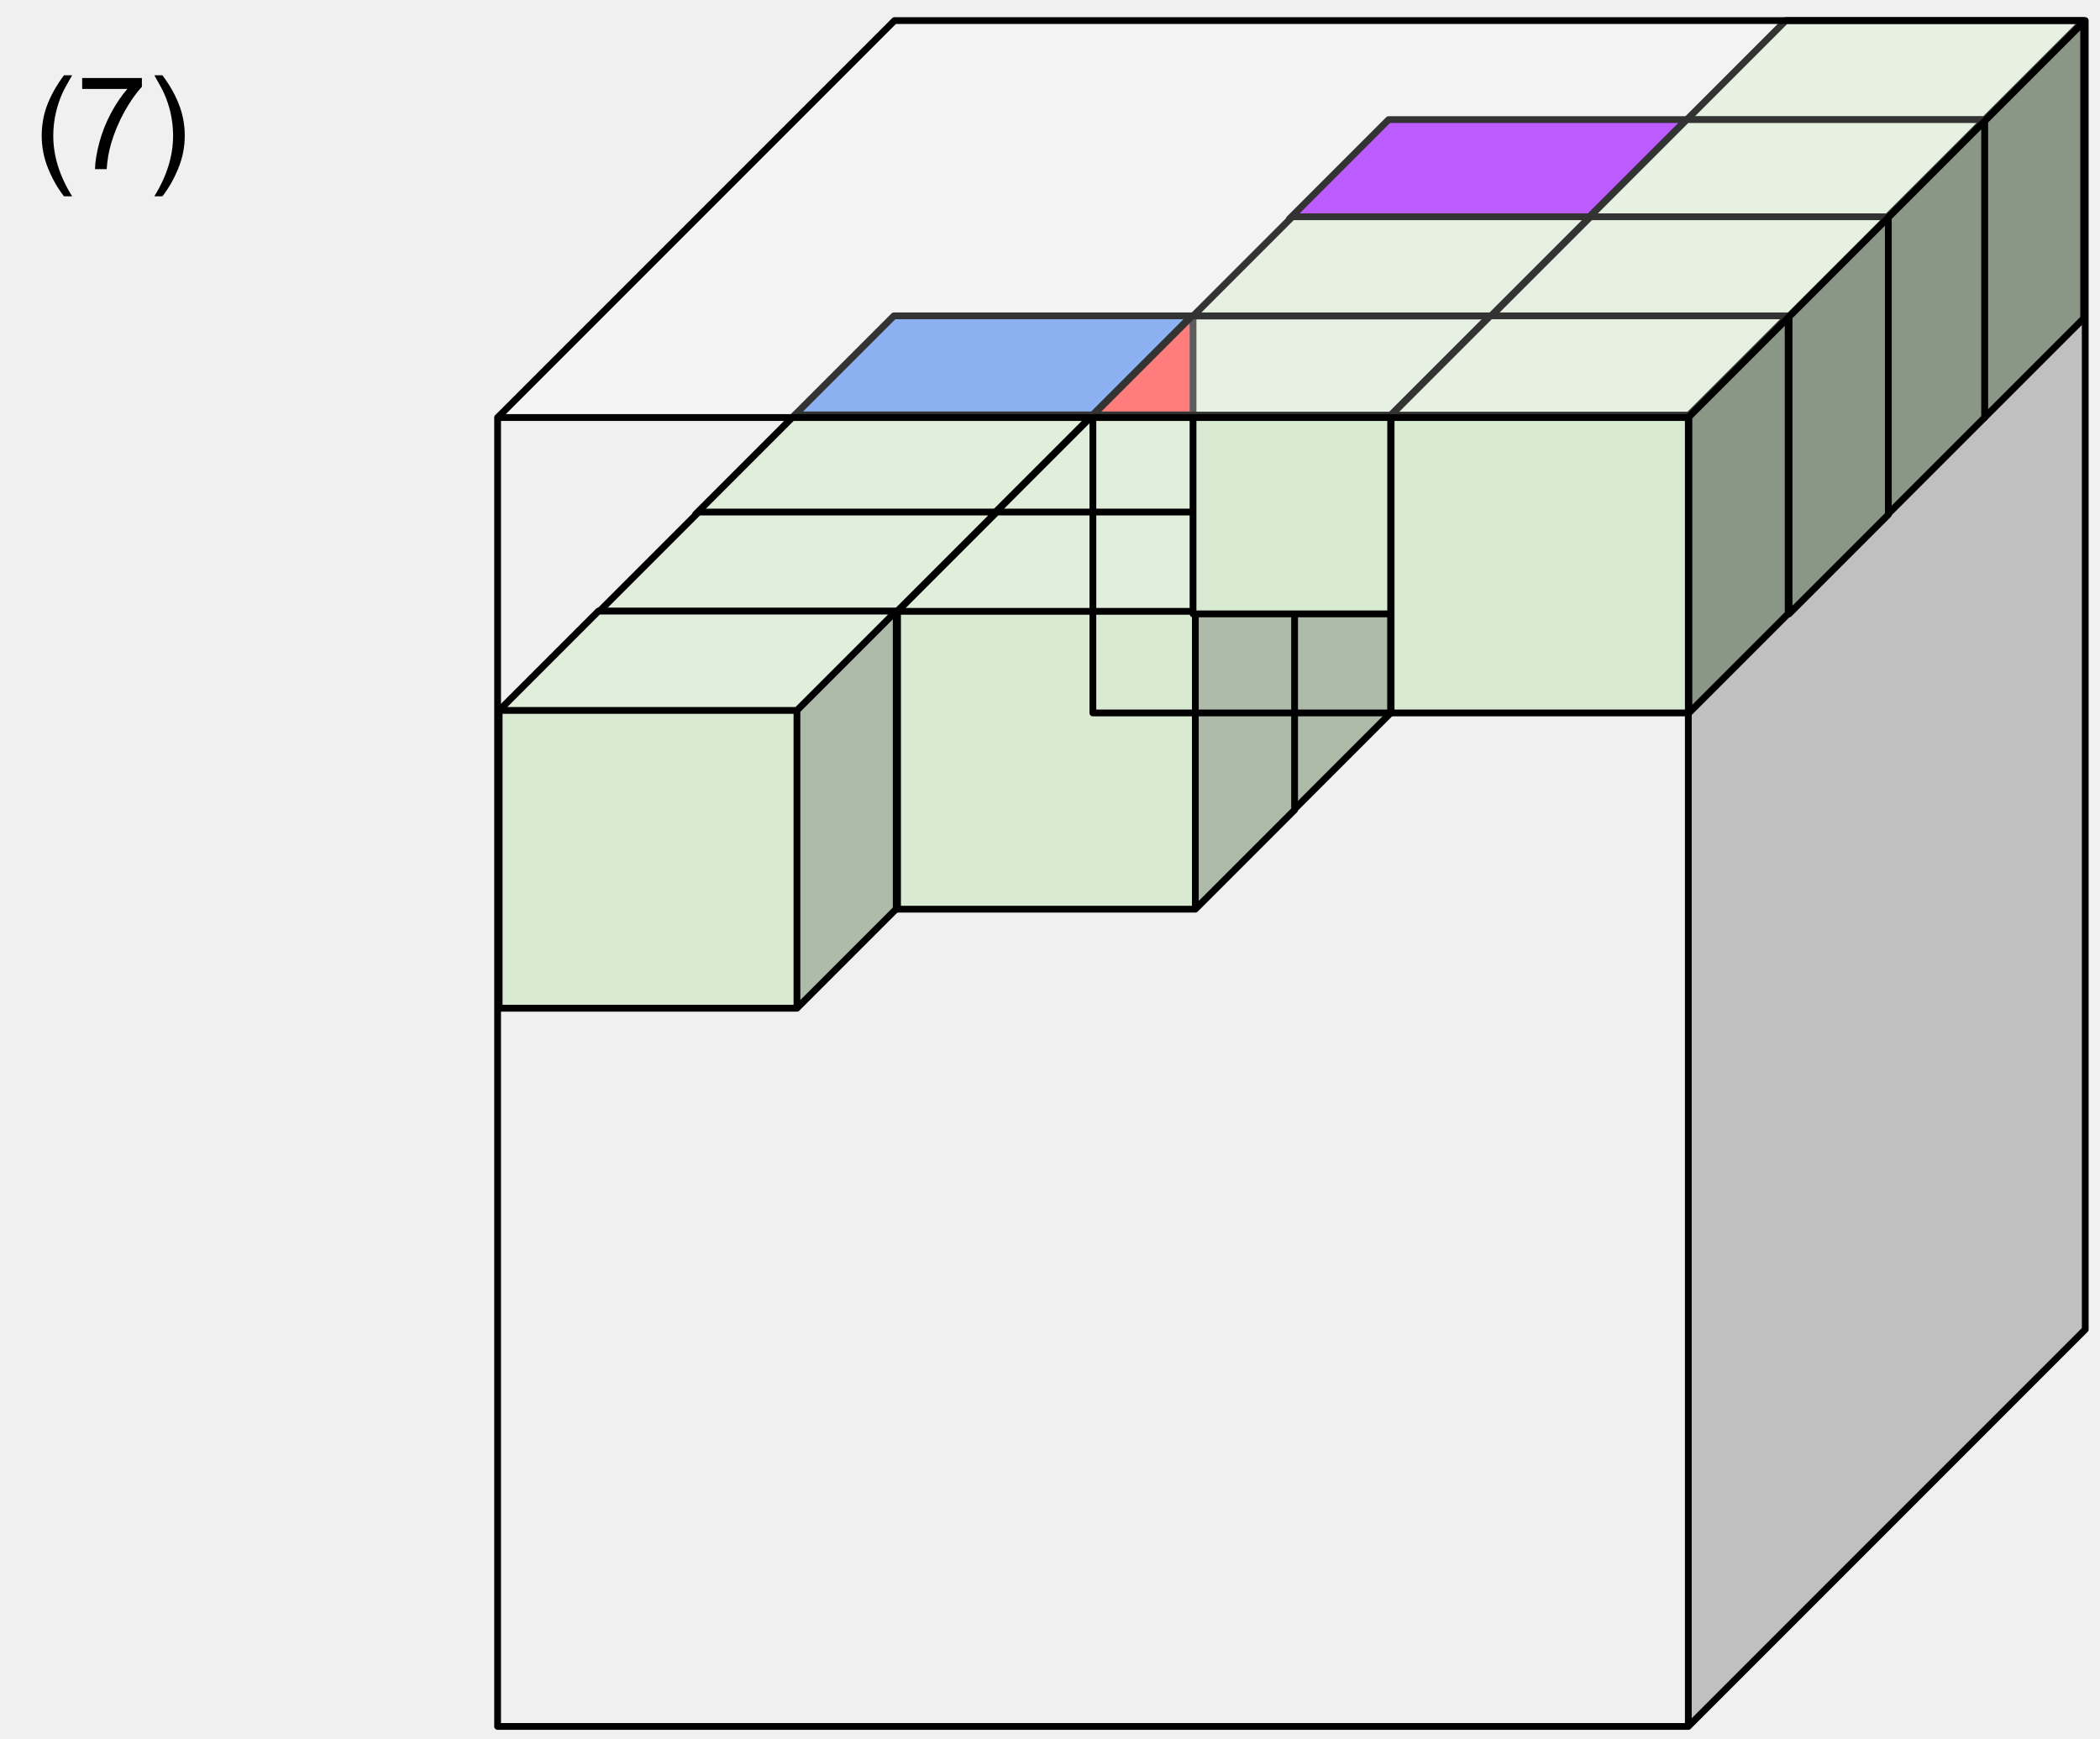
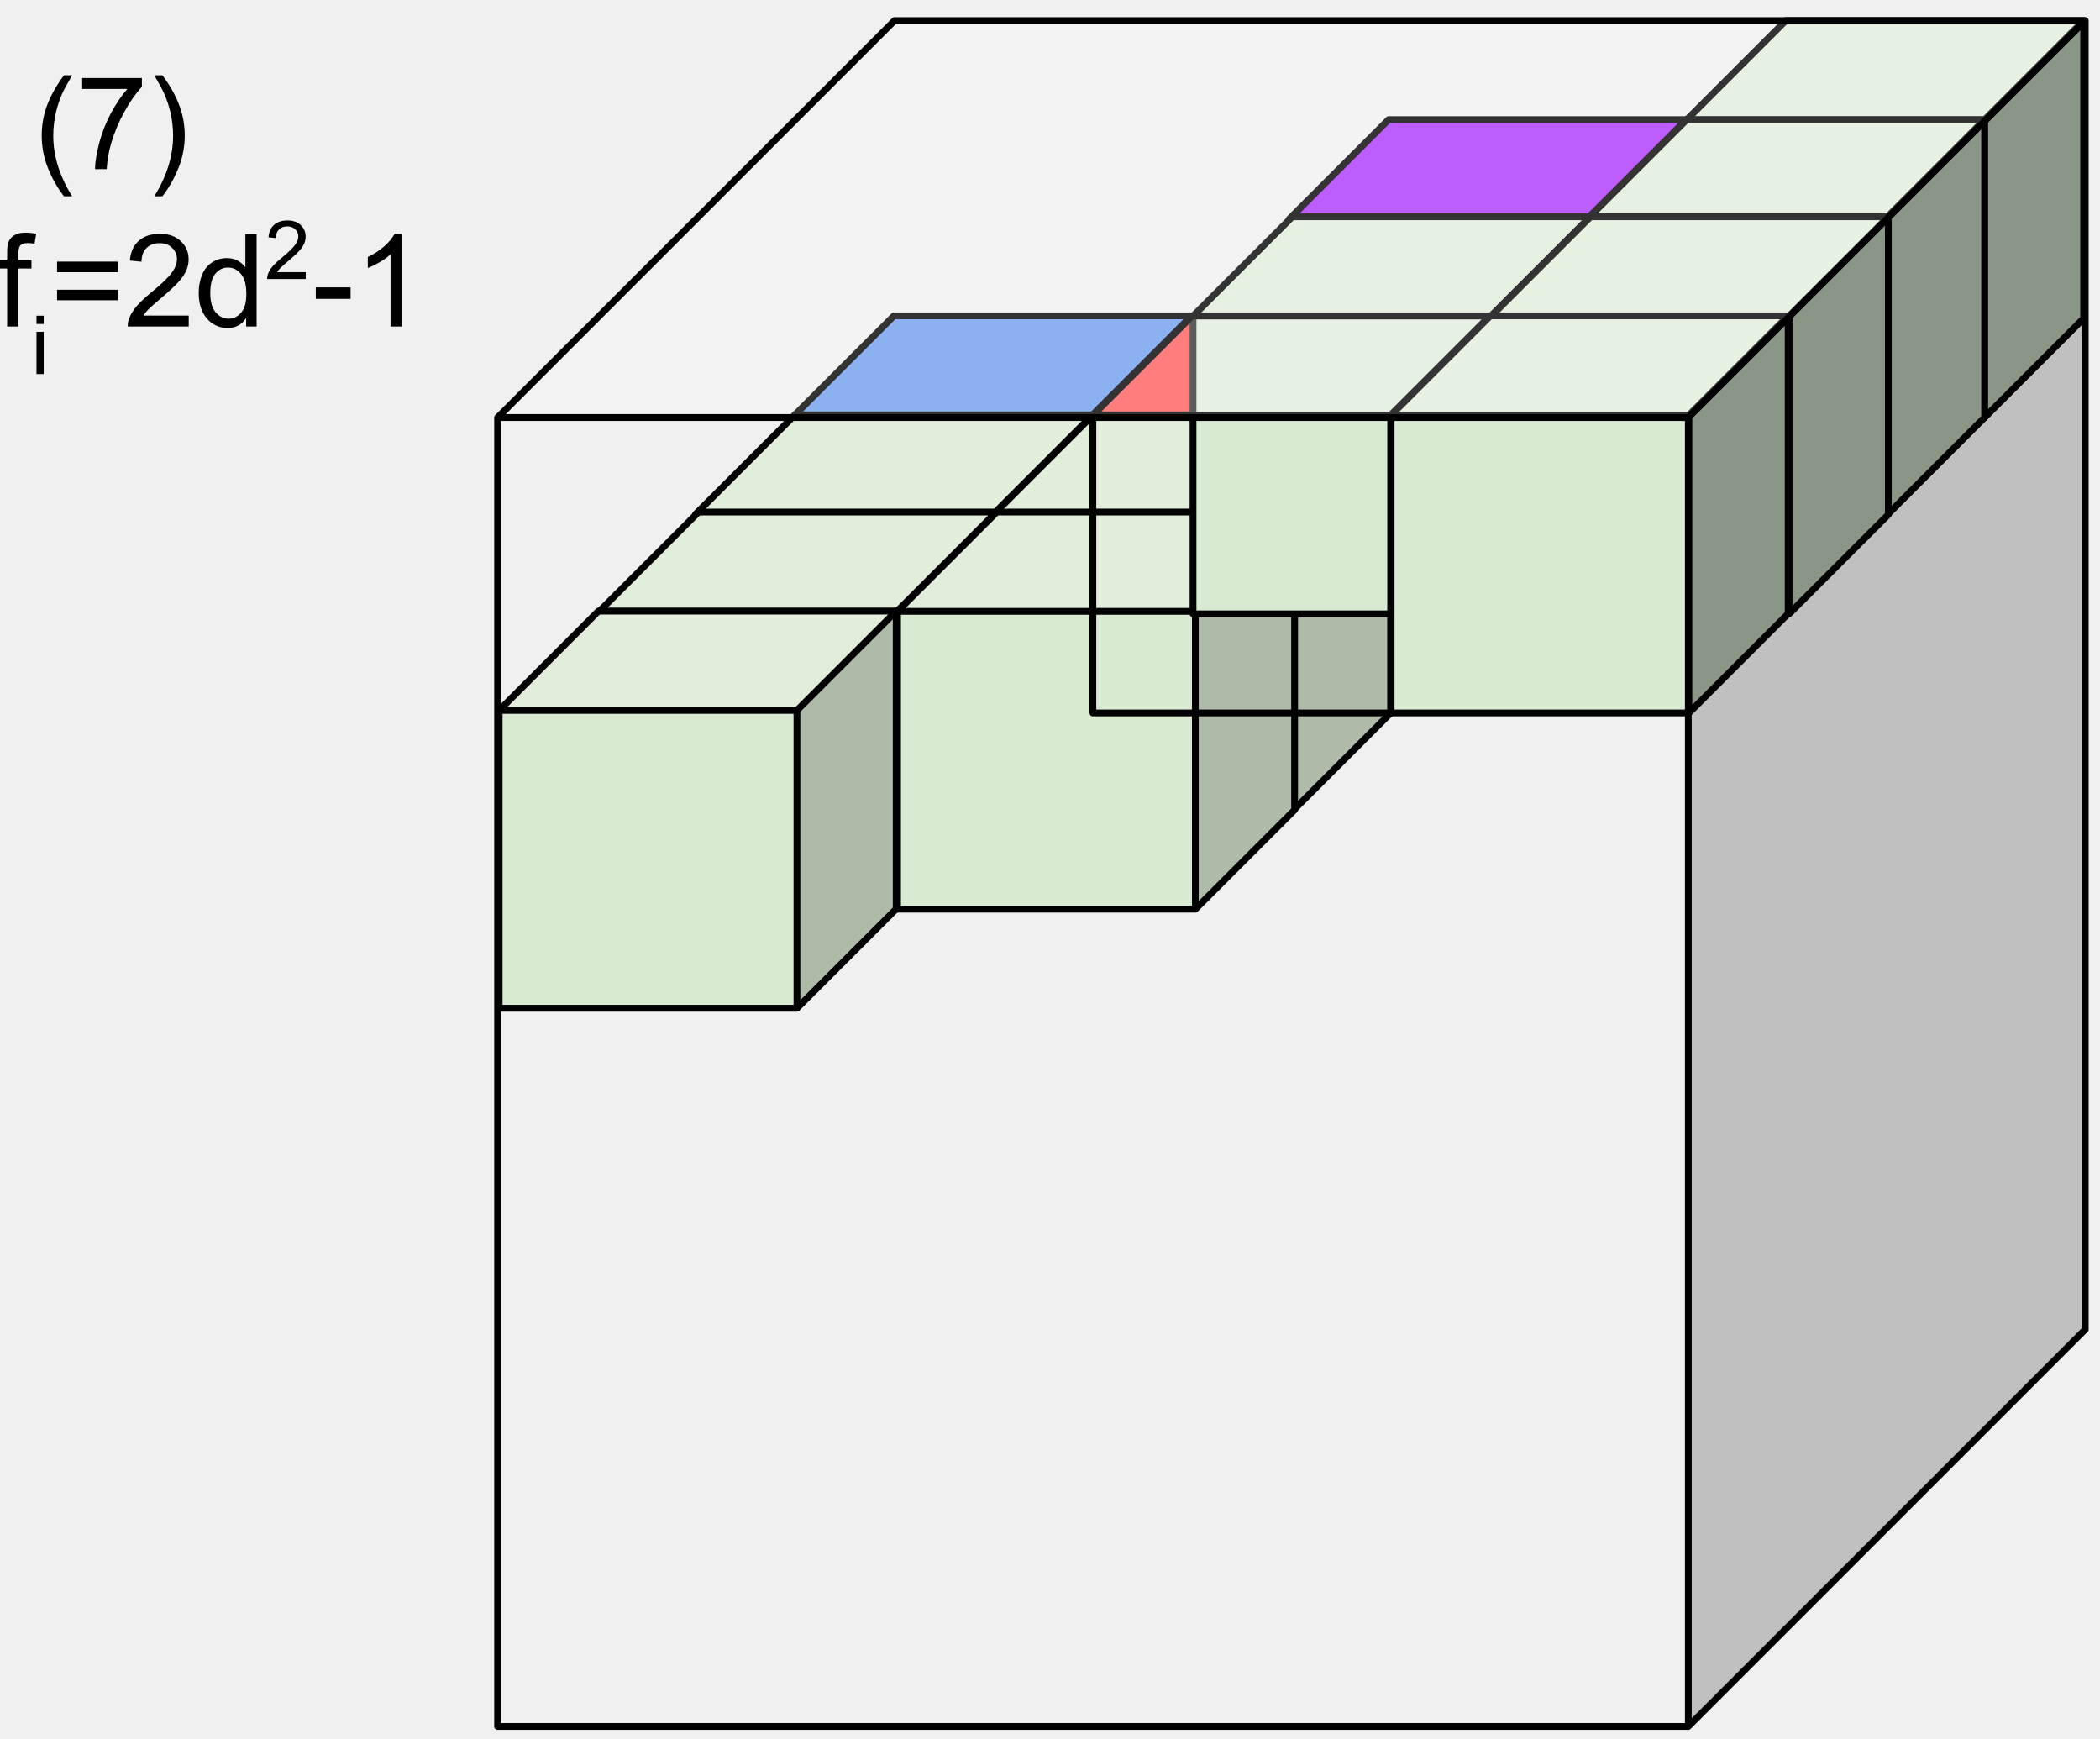
<svg xmlns="http://www.w3.org/2000/svg" version="1.1" viewBox="0.0 0.0 309.331 256.094" fill="none" stroke="none" stroke-linecap="square" stroke-miterlimit="10">
  <clipPath id="p.0">
    <path d="m0 0l309.331 0l0 256.094l-309.331 0l0 -256.094z" clip-rule="nonzero" />
  </clipPath>
  <g clip-path="url(#p.0)">
    <path fill="#000000" fill-opacity="0.0" d="m0 0l309.331 0l0 256.094l-309.331 0z" fill-rule="evenodd" />
    <path fill="#4a86e8" d="m117.052 61.142l43.866 0l0 43.866l-43.866 0z" fill-rule="evenodd" />
    <path fill="#3b6bb9" d="m160.919 61.142l14.622 -14.622l0 43.866l-14.622 14.622z" fill-rule="evenodd" />
    <path fill="#6e9eec" d="m117.052 61.142l14.622 -14.622l43.866 0l-14.622 14.622z" fill-rule="evenodd" />
    <path fill="#000000" fill-opacity="0.0" d="m117.052 61.142l14.622 -14.622l43.866 0l0 43.866l-14.622 14.622l-43.866 0zm0 0l43.866 0l14.622 -14.622m-14.622 14.622l0 43.866" fill-rule="evenodd" />
    <path stroke="#000000" stroke-width="1.0" stroke-linejoin="round" stroke-linecap="butt" d="m117.052 61.142l14.622 -14.622l43.866 0l0 43.866l-14.622 14.622l-43.866 0zm0 0l43.866 0l14.622 -14.622m-14.622 14.622l0 43.866" fill-rule="evenodd" />
    <path fill="#d9ead3" d="m102.465 75.73l43.866 0l0 43.866l-43.866 0z" fill-rule="evenodd" />
    <path fill="#adbba8" d="m146.331 75.73l14.622 -14.622l0 43.866l-14.622 14.622z" fill-rule="evenodd" />
    <path fill="#e0eedb" d="m102.465 75.73l14.622 -14.622l43.866 0l-14.622 14.622z" fill-rule="evenodd" />
    <path fill="#000000" fill-opacity="0.0" d="m102.465 75.73l14.622 -14.622l43.866 0l0 43.866l-14.622 14.622l-43.866 0zm0 0l43.866 0l14.622 -14.622m-14.622 14.622l0 43.866" fill-rule="evenodd" />
    <path stroke="#000000" stroke-width="1.0" stroke-linejoin="round" stroke-linecap="butt" d="m102.465 75.73l14.622 -14.622l43.866 0l0 43.866l-14.622 14.622l-43.866 0zm0 0l43.866 0l14.622 -14.622m-14.622 14.622l0 43.866" fill-rule="evenodd" />
    <path fill="#d9ead3" d="m88.278 90.039l43.866 0l0 43.866l-43.866 0z" fill-rule="evenodd" />
    <path fill="#adbba8" d="m132.144 90.039l14.622 -14.622l0 43.866l-14.622 14.622z" fill-rule="evenodd" />
    <path fill="#e0eedb" d="m88.278 90.039l14.622 -14.622l43.866 0l-14.622 14.622z" fill-rule="evenodd" />
    <path fill="#000000" fill-opacity="0.0" d="m88.278 90.039l14.622 -14.622l43.866 0l0 43.866l-14.622 14.622l-43.866 0zm0 0l43.866 0l14.622 -14.622m-14.622 14.622l0 43.866" fill-rule="evenodd" />
    <path stroke="#000000" stroke-width="1.0" stroke-linejoin="round" stroke-linecap="butt" d="m88.278 90.039l14.622 -14.622l43.866 0l0 43.866l-14.622 14.622l-43.866 0zm0 0l43.866 0l14.622 -14.622m-14.622 14.622l0 43.866" fill-rule="evenodd" />
    <path fill="#d9ead3" d="m73.525 104.63l43.866 0l0 43.866l-43.866 0z" fill-rule="evenodd" />
    <path fill="#adbba8" d="m117.391 104.63l14.622 -14.622l0 43.866l-14.622 14.622z" fill-rule="evenodd" />
    <path fill="#e0eedb" d="m73.525 104.63l14.622 -14.622l43.866 0l-14.622 14.622z" fill-rule="evenodd" />
    <path fill="#000000" fill-opacity="0.0" d="m73.525 104.63l14.622 -14.622l43.866 0l0 43.866l-14.622 14.622l-43.866 0zm0 0l43.866 0l14.622 -14.622m-14.622 14.622l0 43.866" fill-rule="evenodd" />
    <path stroke="#000000" stroke-width="1.0" stroke-linejoin="round" stroke-linecap="butt" d="m73.525 104.63l14.622 -14.622l43.866 0l0 43.866l-14.622 14.622l-43.866 0zm0 0l43.866 0l14.622 -14.622m-14.622 14.622l0 43.866" fill-rule="evenodd" />
    <path fill="#ff0000" d="m160.982 61.142l43.866 0l0 43.866l-43.866 0z" fill-rule="evenodd" />
    <path fill="#cb0000" d="m204.848 61.142l14.622 -14.622l0 43.866l-14.622 14.622z" fill-rule="evenodd" />
    <path fill="#ff3333" d="m160.982 61.142l14.622 -14.622l43.866 0l-14.622 14.622z" fill-rule="evenodd" />
    <path fill="#000000" fill-opacity="0.0" d="m160.982 61.142l14.622 -14.622l43.866 0l0 43.866l-14.622 14.622l-43.866 0zm0 0l43.866 0l14.622 -14.622m-14.622 14.622l0 43.866" fill-rule="evenodd" />
    <path stroke="#000000" stroke-width="1.0" stroke-linejoin="round" stroke-linecap="butt" d="m160.982 61.142l14.622 -14.622l43.866 0l0 43.866l-14.622 14.622l-43.866 0zm0 0l43.866 0l14.622 -14.622m-14.622 14.622l0 43.866" fill-rule="evenodd" />
    <path fill="#d9ead3" d="m146.394 75.73l43.866 0l0 43.866l-43.866 0z" fill-rule="evenodd" />
    <path fill="#adbba8" d="m190.26 75.73l14.622 -14.622l0 43.866l-14.622 14.622z" fill-rule="evenodd" />
    <path fill="#e0eedb" d="m146.394 75.73l14.622 -14.622l43.866 0l-14.622 14.622z" fill-rule="evenodd" />
    <path fill="#000000" fill-opacity="0.0" d="m146.394 75.73l14.622 -14.622l43.866 0l0 43.866l-14.622 14.622l-43.866 0zm0 0l43.866 0l14.622 -14.622m-14.622 14.622l0 43.866" fill-rule="evenodd" />
    <path stroke="#000000" stroke-width="1.0" stroke-linejoin="round" stroke-linecap="butt" d="m146.394 75.73l14.622 -14.622l43.866 0l0 43.866l-14.622 14.622l-43.866 0zm0 0l43.866 0l14.622 -14.622m-14.622 14.622l0 43.866" fill-rule="evenodd" />
    <path fill="#d9ead3" d="m132.207 90.039l43.866 0l0 43.866l-43.866 0z" fill-rule="evenodd" />
    <path fill="#adbba8" d="m176.073 90.039l14.622 -14.622l0 43.866l-14.622 14.622z" fill-rule="evenodd" />
    <path fill="#e0eedb" d="m132.207 90.039l14.622 -14.622l43.866 0l-14.622 14.622z" fill-rule="evenodd" />
    <path fill="#000000" fill-opacity="0.0" d="m132.207 90.039l14.622 -14.622l43.866 0l0 43.866l-14.622 14.622l-43.866 0zm0 0l43.866 0l14.622 -14.622m-14.622 14.622l0 43.866" fill-rule="evenodd" />
    <path stroke="#000000" stroke-width="1.0" stroke-linejoin="round" stroke-linecap="butt" d="m132.207 90.039l14.622 -14.622l43.866 0l0 43.866l-14.622 14.622l-43.866 0zm0 0l43.866 0l14.622 -14.622m-14.622 14.622l0 43.866" fill-rule="evenodd" />
    <path fill="#9900ff" d="m189.921 32.24l43.866 0l0 43.866l-43.866 0z" fill-rule="evenodd" />
    <path fill="#7a00cb" d="m233.787 32.24l14.622 -14.622l0 43.866l-14.622 14.622z" fill-rule="evenodd" />
    <path fill="#ad33ff" d="m189.921 32.24l14.622 -14.622l43.866 0l-14.622 14.622z" fill-rule="evenodd" />
    <path fill="#000000" fill-opacity="0.0" d="m189.921 32.24l14.622 -14.622l43.866 0l0 43.866l-14.622 14.622l-43.866 0zm0 0l43.866 0l14.622 -14.622m-14.622 14.622l0 43.866" fill-rule="evenodd" />
    <path stroke="#000000" stroke-width="1.0" stroke-linejoin="round" stroke-linecap="butt" d="m189.921 32.24l14.622 -14.622l43.866 0l0 43.866l-14.622 14.622l-43.866 0zm0 0l43.866 0l14.622 -14.622m-14.622 14.622l0 43.866" fill-rule="evenodd" />
    <path fill="#d9ead3" d="m175.735 46.55l43.866 0l0 43.866l-43.866 0z" fill-rule="evenodd" />
    <path fill="#adbba8" d="m219.601 46.55l14.622 -14.622l0 43.866l-14.622 14.622z" fill-rule="evenodd" />
    <path fill="#e0eedb" d="m175.735 46.55l14.622 -14.622l43.866 0l-14.622 14.622z" fill-rule="evenodd" />
    <path fill="#000000" fill-opacity="0.0" d="m175.735 46.55l14.622 -14.622l43.866 0l0 43.866l-14.622 14.622l-43.866 0zm0 0l43.866 0l14.622 -14.622m-14.622 14.622l0 43.866" fill-rule="evenodd" />
    <path stroke="#000000" stroke-width="1.0" stroke-linejoin="round" stroke-linecap="butt" d="m175.735 46.55l14.622 -14.622l43.866 0l0 43.866l-14.622 14.622l-43.866 0zm0 0l43.866 0l14.622 -14.622m-14.622 14.622l0 43.866" fill-rule="evenodd" />
    <path fill="#000000" fill-opacity="0.0" d="m160.982 61.14l43.866 0l0 43.866l-43.866 0z" fill-rule="evenodd" />
    <path fill="#000000" fill-opacity="0.0" d="m204.848 61.14l14.622 -14.622l0 43.866l-14.622 14.622z" fill-rule="evenodd" />
    <path fill="#000000" fill-opacity="0.0" d="m160.982 61.14l14.622 -14.622l43.866 0l-14.622 14.622z" fill-rule="evenodd" />
    <path fill="#000000" fill-opacity="0.0" d="m160.982 61.14l14.622 -14.622l43.866 0l0 43.866l-14.622 14.622l-43.866 0zm0 0l43.866 0l14.622 -14.622m-14.622 14.622l0 43.866" fill-rule="evenodd" />
    <path fill="#000000" fill-opacity="0.2" d="m204.848 61.14l14.622 -14.622l0 43.866l-14.622 14.622z" fill-rule="evenodd" />
    <path fill="#ffffff" fill-opacity="0.2" d="m160.982 61.14l14.622 -14.622l43.866 0l-14.622 14.622z" fill-rule="evenodd" />
    <path stroke="#000000" stroke-width="1.0" stroke-linejoin="round" stroke-linecap="butt" d="m160.982 61.14l14.622 -14.622l43.866 0l0 43.866l-14.622 14.622l-43.866 0zm0 0l43.866 0l14.622 -14.622m-14.622 14.622l0 43.866" fill-rule="evenodd" />
    <path fill="#d9ead3" d="m248.438 17.652l43.866 0l0 43.866l-43.866 0z" fill-rule="evenodd" />
    <path fill="#adbba8" d="m292.304 17.652l14.622 -14.622l0 43.866l-14.622 14.622z" fill-rule="evenodd" />
    <path fill="#e0eedb" d="m248.438 17.652l14.622 -14.622l43.866 0l-14.622 14.622z" fill-rule="evenodd" />
    <path fill="#000000" fill-opacity="0.0" d="m248.438 17.652l14.622 -14.622l43.866 0l0 43.866l-14.622 14.622l-43.866 0zm0 0l43.866 0l14.622 -14.622m-14.622 14.622l0 43.866" fill-rule="evenodd" />
    <path stroke="#000000" stroke-width="1.0" stroke-linejoin="round" stroke-linecap="butt" d="m248.438 17.652l14.622 -14.622l43.866 0l0 43.866l-14.622 14.622l-43.866 0zm0 0l43.866 0l14.622 -14.622m-14.622 14.622l0 43.866" fill-rule="evenodd" />
    <path fill="#d9ead3" d="m233.85 32.24l43.866 0l0 43.866l-43.866 0z" fill-rule="evenodd" />
    <path fill="#adbba8" d="m277.717 32.24l14.622 -14.622l0 43.866l-14.622 14.622z" fill-rule="evenodd" />
    <path fill="#e0eedb" d="m233.85 32.24l14.622 -14.622l43.866 0l-14.622 14.622z" fill-rule="evenodd" />
    <path fill="#000000" fill-opacity="0.0" d="m233.85 32.24l14.622 -14.622l43.866 0l0 43.866l-14.622 14.622l-43.866 0zm0 0l43.866 0l14.622 -14.622m-14.622 14.622l0 43.866" fill-rule="evenodd" />
    <path stroke="#000000" stroke-width="1.0" stroke-linejoin="round" stroke-linecap="butt" d="m233.85 32.24l14.622 -14.622l43.866 0l0 43.866l-14.622 14.622l-43.866 0zm0 0l43.866 0l14.622 -14.622m-14.622 14.622l0 43.866" fill-rule="evenodd" />
    <path fill="#d9ead3" d="m219.664 46.55l43.866 0l0 43.866l-43.866 0z" fill-rule="evenodd" />
    <path fill="#adbba8" d="m263.53 46.55l14.622 -14.622l0 43.866l-14.622 14.622z" fill-rule="evenodd" />
    <path fill="#e0eedb" d="m219.664 46.55l14.622 -14.622l43.866 0l-14.622 14.622z" fill-rule="evenodd" />
    <path fill="#000000" fill-opacity="0.0" d="m219.664 46.55l14.622 -14.622l43.866 0l0 43.866l-14.622 14.622l-43.866 0zm0 0l43.866 0l14.622 -14.622m-14.622 14.622l0 43.866" fill-rule="evenodd" />
    <path stroke="#000000" stroke-width="1.0" stroke-linejoin="round" stroke-linecap="butt" d="m219.664 46.55l14.622 -14.622l43.866 0l0 43.866l-14.622 14.622l-43.866 0zm0 0l43.866 0l14.622 -14.622m-14.622 14.622l0 43.866" fill-rule="evenodd" />
    <path fill="#d9ead3" d="m204.911 61.14l43.866 0l0 43.866l-43.866 0z" fill-rule="evenodd" />
    <path fill="#adbba8" d="m248.777 61.14l14.622 -14.622l0 43.866l-14.622 14.622z" fill-rule="evenodd" />
    <path fill="#e0eedb" d="m204.911 61.14l14.622 -14.622l43.866 0l-14.622 14.622z" fill-rule="evenodd" />
    <path fill="#000000" fill-opacity="0.0" d="m204.911 61.14l14.622 -14.622l43.866 0l0 43.866l-14.622 14.622l-43.866 0zm0 0l43.866 0l14.622 -14.622m-14.622 14.622l0 43.866" fill-rule="evenodd" />
    <path stroke="#000000" stroke-width="1.0" stroke-linejoin="round" stroke-linecap="butt" d="m204.911 61.14l14.622 -14.622l43.866 0l0 43.866l-14.622 14.622l-43.866 0zm0 0l43.866 0l14.622 -14.622m-14.622 14.622l0 43.866" fill-rule="evenodd" />
    <path fill="#000000" fill-opacity="0.0" d="m-4.013 -2.008l63.969 0l0 26.961l-63.969 0z" fill-rule="evenodd" />
    <path fill="#000000" d="m9.424 28.912q-1.375 -1.75 -2.328 -4.078q-0.953 -2.344 -0.953 -4.844q0 -2.219 0.703 -4.234q0.844 -2.344 2.578 -4.672l1.203 0q-1.125 1.922 -1.484 2.75q-0.562 1.281 -0.891 2.672q-0.406 1.734 -0.406 3.484q0 4.469 2.781 8.922l-1.203 0zm2.681 -15.813l0 -1.609l8.797 0l0 1.297q-1.297 1.375 -2.578 3.672q-1.266 2.297 -1.969 4.719q-0.5 1.703 -0.641 3.734l-1.719 0q0.031 -1.609 0.625 -3.875q0.609 -2.281 1.734 -4.391q1.141 -2.109 2.406 -3.547l-6.656 0zm11.813 15.813l-1.188 0q2.766 -4.453 2.766 -8.922q0 -1.734 -0.391 -3.453q-0.328 -1.391 -0.891 -2.672q-0.359 -0.844 -1.484 -2.781l1.188 0q1.75 2.328 2.578 4.672q0.719 2.016 0.719 4.234q0 2.5 -0.969 4.844q-0.953 2.328 -2.328 4.078z" fill-rule="nonzero" />
    <path fill="#000000" fill-opacity="0.0" d="m73.297 61.495l175.394 0l0 192.78l-175.394 0z" fill-rule="evenodd" />
    <path fill="#000000" fill-opacity="0.0" d="m248.69 61.495l58.465 -58.465l0 192.78l-58.465 58.465z" fill-rule="evenodd" />
    <path fill="#000000" fill-opacity="0.0" d="m73.297 61.495l58.465 -58.465l175.394 0l-58.465 58.465z" fill-rule="evenodd" />
    <path fill="#000000" fill-opacity="0.0" d="m73.297 61.495l58.465 -58.465l175.394 0l0 192.78l-58.465 58.465l-175.394 0zm0 0l175.394 0l58.465 -58.465m-58.465 58.465l0 192.78" fill-rule="evenodd" />
    <path fill="#000000" fill-opacity="0.2" d="m248.69 61.495l58.465 -58.465l0 192.78l-58.465 58.465z" fill-rule="evenodd" />
    <path fill="#ffffff" fill-opacity="0.2" d="m73.297 61.495l58.465 -58.465l175.394 0l-58.465 58.465z" fill-rule="evenodd" />
    <path stroke="#000000" stroke-width="1.0" stroke-linejoin="round" stroke-linecap="butt" d="m73.297 61.495l58.465 -58.465l175.394 0l0 192.78l-58.465 58.465l-175.394 0zm0 0l175.394 0l58.465 -58.465m-58.465 58.465l0 192.78" fill-rule="evenodd" />
+     <path fill="#000000" fill-opacity="0.0" d="m-9.604 21.173l231.213 0l0 26.961l-231.213 0z" fill-rule="evenodd" />
+     <path fill="#000000" d="m1.053 48.093l0 -8.547l-1.484 0l0 -1.312l1.484 0l0 -1.047q0 -0.984 0.172 -1.469q0.234 -0.656 0.844 -1.047q0.609 -0.406 1.703 -0.406q0.703 0 1.563 0.156l-0.25 1.469q-0.516 -0.094 -0.984 -0.094q-0.766 0 -1.078 0.328q-0.312 0.312 -0.312 1.203l0 0.906l1.922 0l0 1.312l-1.922 0l0 8.547l-1.656 0z" fill-rule="nonzero" />
+     <path fill="#000000" d="m5.377 47.718l0 -1.219l1.062 0l0 1.219l-1.062 0zm0 7.375l0 -6.219l1.062 0l0 6.219l-1.062 0z" fill-rule="nonzero" />
+     <path fill="#000000" d="m17.374 40.093l-8.969 0l0 -1.562l8.969 0l0 1.562zm0 4.125l-8.969 0l0 -1.547l8.969 0l0 1.547zm10.426 2.266l0 1.609l-8.984 0q-0.016 -0.609 0.188 -1.156q0.344 -0.922 1.094 -1.812q0.766 -0.891 2.188 -2.062q2.219 -1.812 3.0 -2.875q0.781 -1.062 0.781 -2.016q0 -0.984 -0.719 -1.672q-0.703 -0.688 -1.844 -0.688q-1.203 0 -1.938 0.734q-0.719 0.719 -0.719 2.0l-1.719 -0.172q0.172 -1.922 1.328 -2.922q1.156 -1.016 3.094 -1.016q1.953 0 3.094 1.094q1.141 1.078 1.141 2.688q0 0.812 -0.344 1.609q-0.328 0.781 -1.109 1.656q-0.766 0.859 -2.562 2.391q-1.5 1.266 -1.938 1.719q-0.422 0.438 -0.703 0.891l6.672 0zm8.454 1.609l0 -1.25q-0.938 1.469 -2.75 1.469q-1.172 0 -2.172 -0.641q-0.984 -0.656 -1.531 -1.812q-0.531 -1.172 -0.531 -2.688q0 -1.469 0.484 -2.672q0.5 -1.203 1.469 -1.844q0.984 -0.641 2.203 -0.641q0.891 0 1.578 0.375q0.703 0.375 1.141 0.984l0 -4.875l1.656 0l0 13.594l-1.547 0zm-5.281 -4.922q0 1.891 0.797 2.828q0.812 0.938 1.891 0.938q1.094 0 1.859 -0.891q0.766 -0.891 0.766 -2.734q0 -2.016 -0.781 -2.953q-0.781 -0.953 -1.922 -0.953q-1.109 0 -1.859 0.906q-0.75 0.906 -0.75 2.859z" fill-rule="nonzero" />
+     <path fill="#000000" d="m45.036 40.078l0 1.016l-5.688 0q0 -0.375 0.125 -0.734q0.219 -0.578 0.688 -1.141q0.484 -0.562 1.391 -1.297q1.406 -1.156 1.891 -1.828q0.5 -0.672 0.5 -1.266q0 -0.625 -0.453 -1.047q-0.453 -0.438 -1.172 -0.438q-0.766 0 -1.219 0.453q-0.453 0.453 -0.469 1.266l-1.078 -0.109q0.109 -1.219 0.828 -1.844q0.734 -0.641 1.969 -0.641q1.234 0 1.953 0.688q0.719 0.688 0.719 1.703q0 0.516 -0.219 1.016q-0.203 0.484 -0.703 1.047q-0.484 0.547 -1.609 1.5q-0.953 0.797 -1.234 1.094q-0.266 0.281 -0.438 0.562l4.219 0z" fill-rule="nonzero" />
+     <path fill="#000000" d="m46.516 44.015l0 -1.688l5.125 0l0 1.688l-5.125 0zm12.681 4.078l-1.672 0l0 -10.641q-0.594 0.578 -1.578 1.156q-0.984 0.562 -1.766 0.859l0 -1.625q1.406 -0.656 2.453 -1.594q1.047 -0.938 1.484 -1.812l1.078 0l0 13.656z" fill-rule="nonzero" />
  </g>
</svg>
